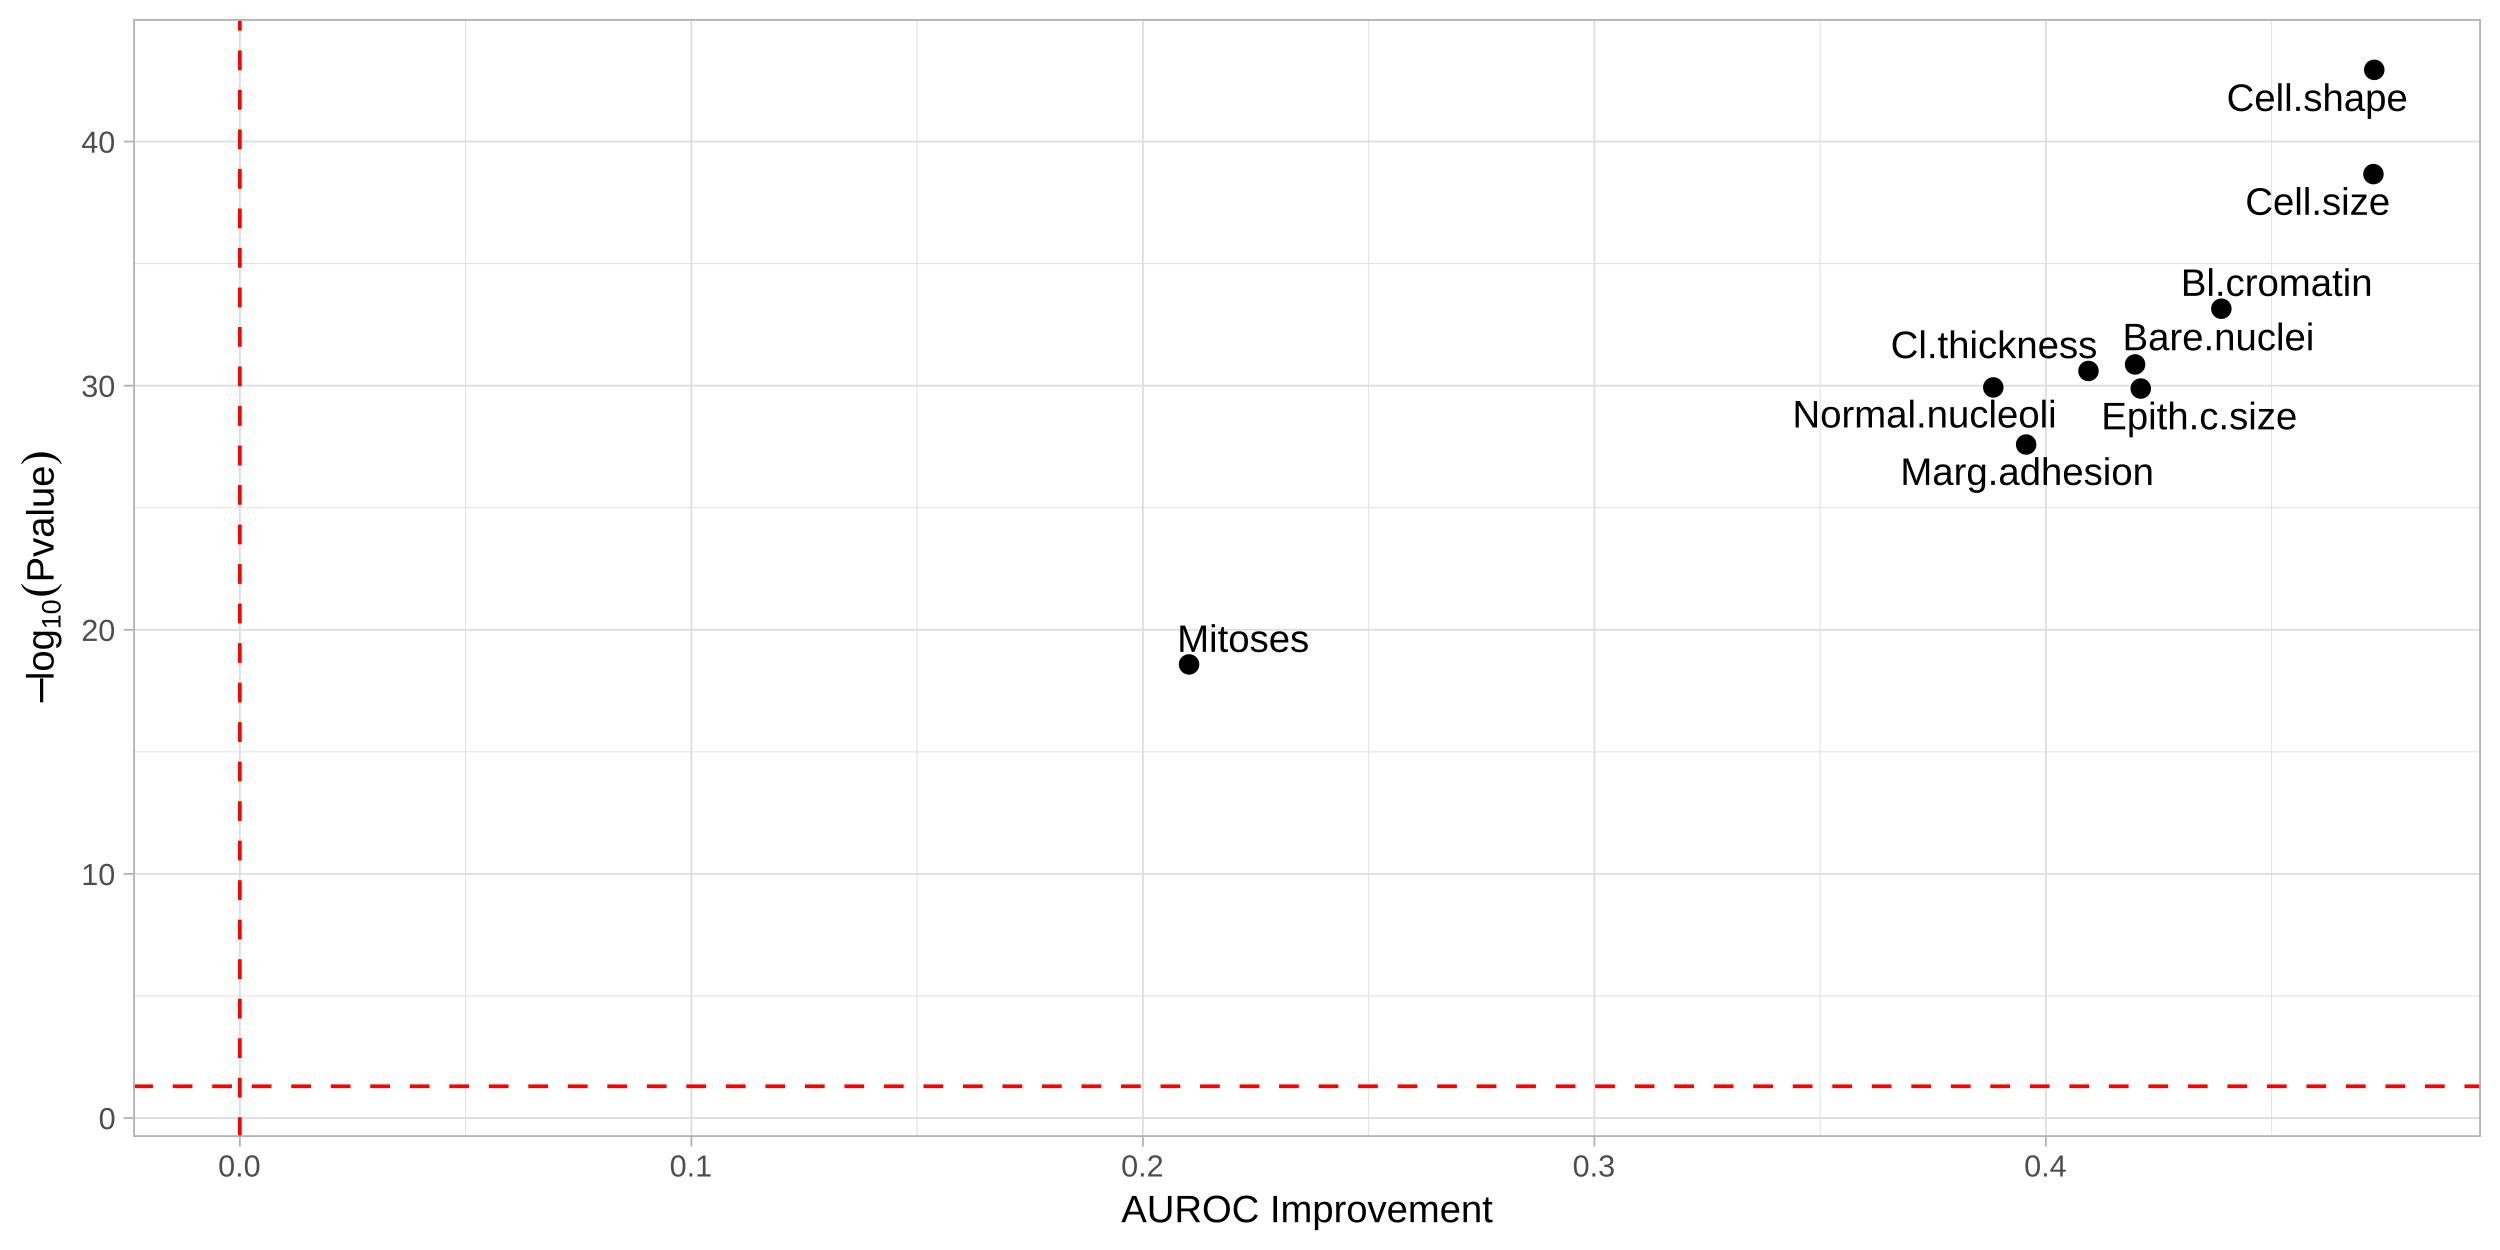
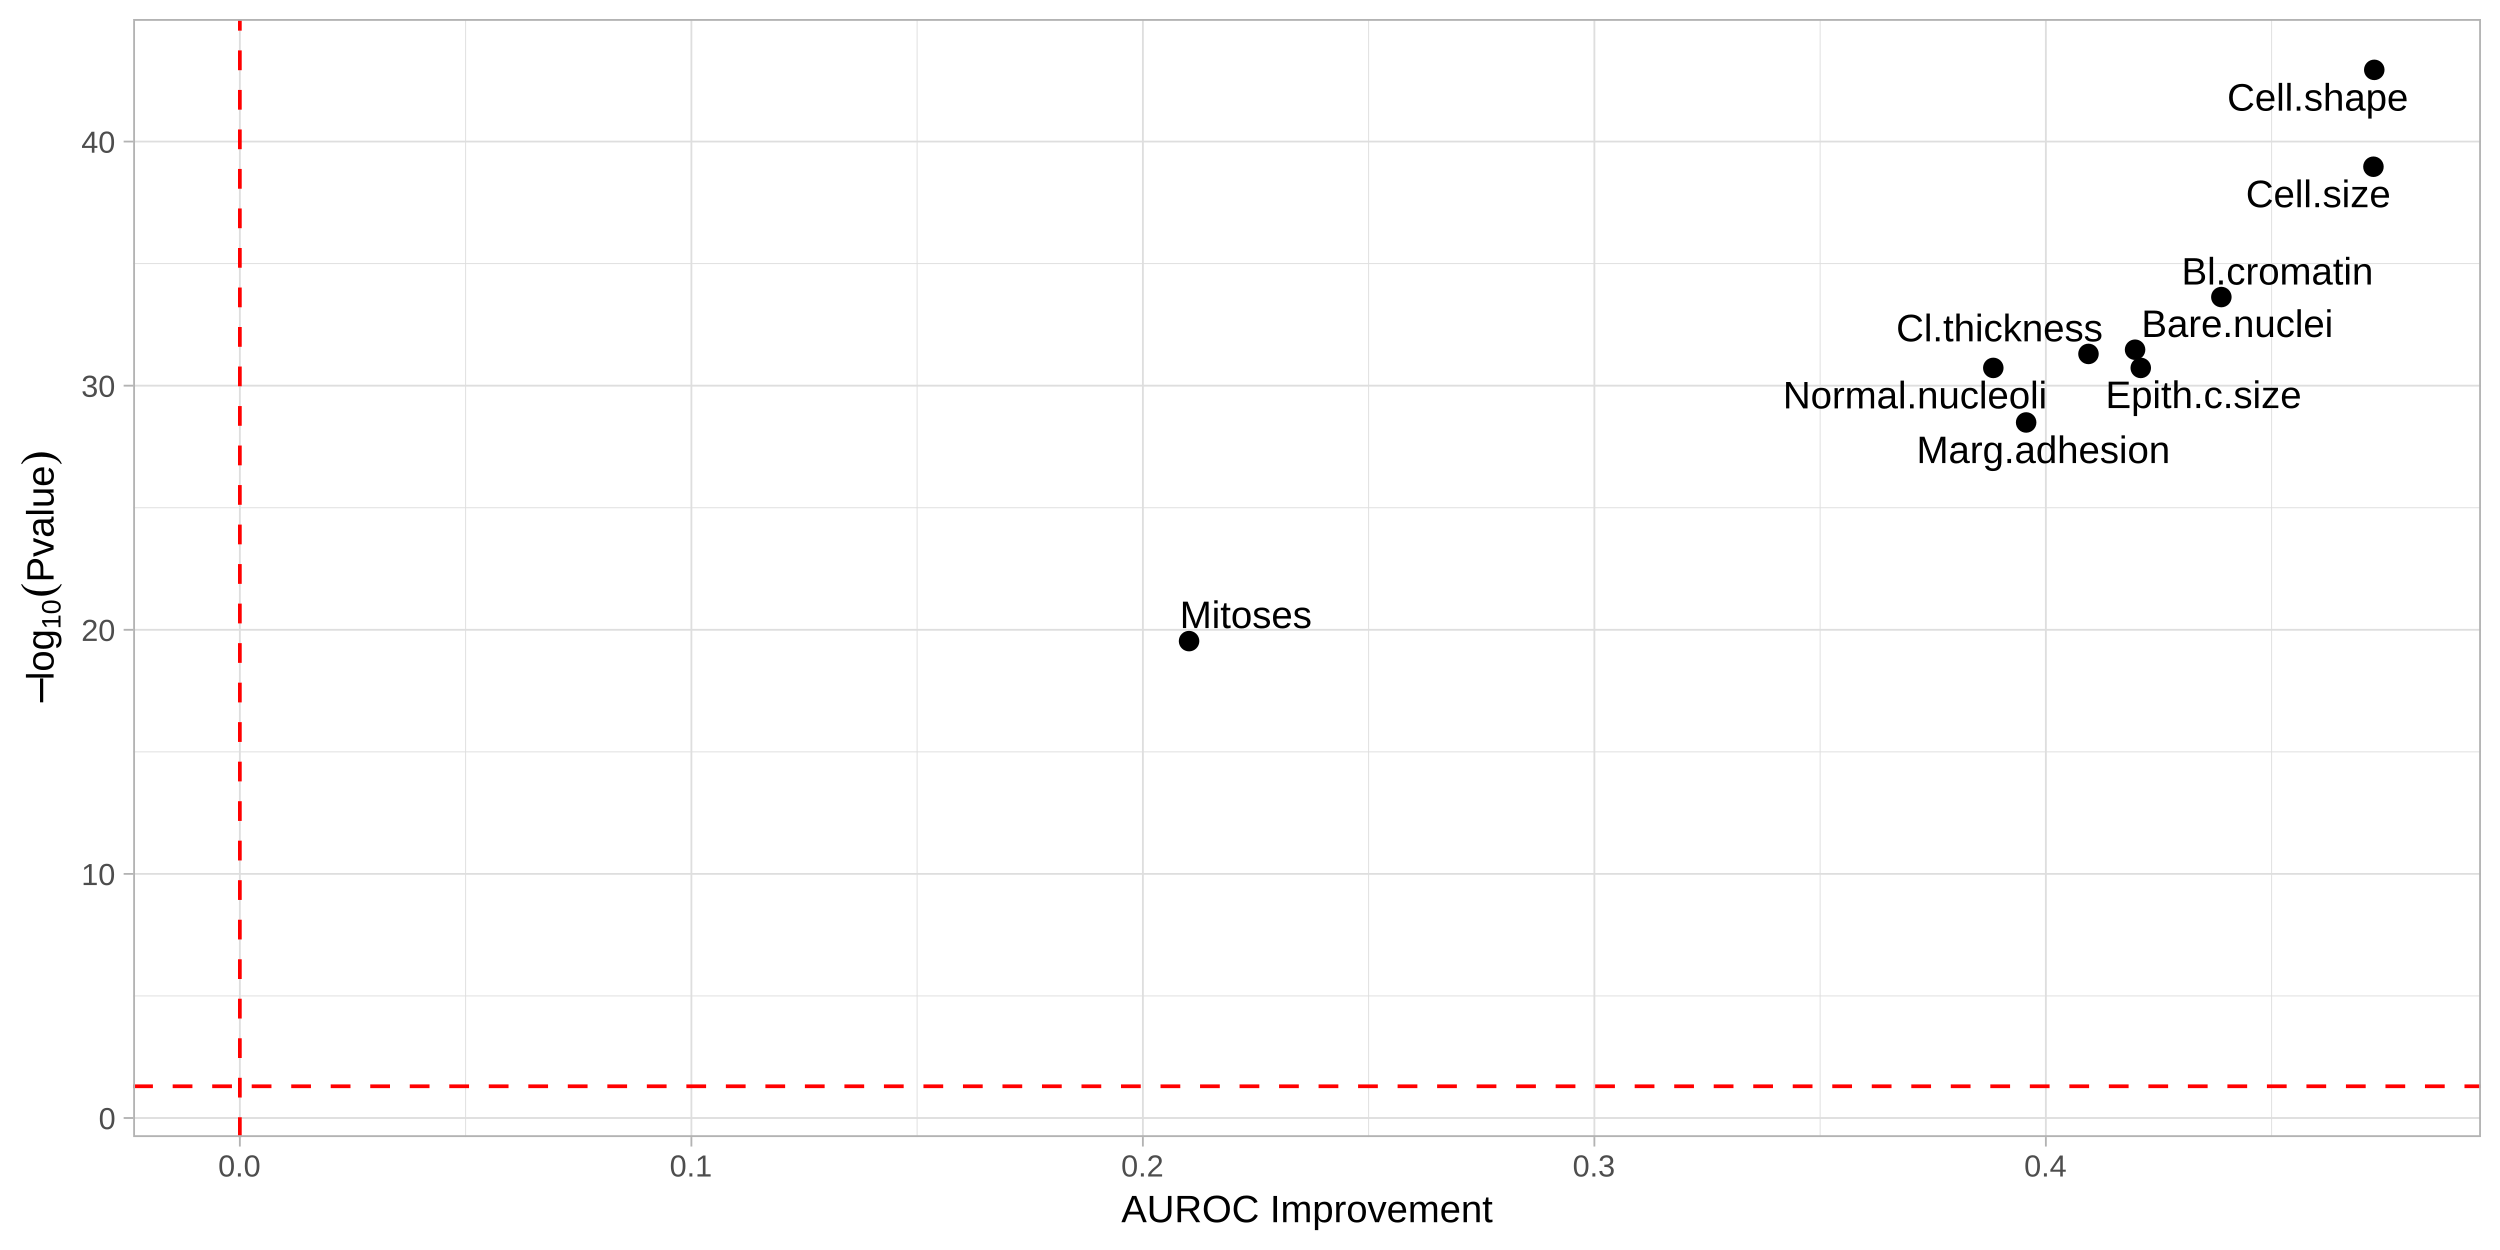
<svg xmlns="http://www.w3.org/2000/svg" viewBox="0 0 720.00 360.00">
  <defs>
    <style type="text/css">
    line, polyline, path, rect, circle {
      fill: none;
      stroke: #000000;
      stroke-linecap: round;
      stroke-linejoin: round;
      stroke-miterlimit: 10.00;
    }
  </style>
  </defs>
  <rect width="100%" height="100%" style="stroke: none; fill: #FFFFFF;" />
  <rect x="0.00" y="0.00" width="720.00" height="360.00" style="stroke-width: 1.07; stroke: #FFFFFF; fill: #FFFFFF;" />
  <defs>
    <clipPath id="cpMzguMzQ4OXw3MTQuNTIxfDMyNy40NzR8NS40Nzk0NQ==">
      <rect x="38.35" y="5.48" width="676.17" height="321.99" />
    </clipPath>
  </defs>
  <rect x="38.35" y="5.48" width="676.17" height="321.99" style="stroke-width: 1.07; stroke: none; fill: #FFFFFF;" clip-path="url(#cpMzguMzQ4OXw3MTQuNTIxfDMyNy40NzR8NS40Nzk0NQ==)" />
  <polyline points="38.35,286.83 714.52,286.83 " style="stroke-width: 0.27; stroke: #DEDEDE; stroke-linecap: butt;" clip-path="url(#cpMzguMzQ4OXw3MTQuNTIxfDMyNy40NzR8NS40Nzk0NQ==)" />
  <polyline points="38.35,216.53 714.52,216.53 " style="stroke-width: 0.27; stroke: #DEDEDE; stroke-linecap: butt;" clip-path="url(#cpMzguMzQ4OXw3MTQuNTIxfDMyNy40NzR8NS40Nzk0NQ==)" />
  <polyline points="38.35,146.23 714.52,146.23 " style="stroke-width: 0.27; stroke: #DEDEDE; stroke-linecap: butt;" clip-path="url(#cpMzguMzQ4OXw3MTQuNTIxfDMyNy40NzR8NS40Nzk0NQ==)" />
  <polyline points="38.35,75.92 714.52,75.92 " style="stroke-width: 0.27; stroke: #DEDEDE; stroke-linecap: butt;" clip-path="url(#cpMzguMzQ4OXw3MTQuNTIxfDMyNy40NzR8NS40Nzk0NQ==)" />
  <polyline points="38.35,5.62 714.52,5.62 " style="stroke-width: 0.27; stroke: #DEDEDE; stroke-linecap: butt;" clip-path="url(#cpMzguMzQ4OXw3MTQuNTIxfDMyNy40NzR8NS40Nzk0NQ==)" />
  <polyline points="134.10,327.47 134.10,5.48 " style="stroke-width: 0.27; stroke: #DEDEDE; stroke-linecap: butt;" clip-path="url(#cpMzguMzQ4OXw3MTQuNTIxfDMyNy40NzR8NS40Nzk0NQ==)" />
  <polyline points="264.13,327.47 264.13,5.48 " style="stroke-width: 0.27; stroke: #DEDEDE; stroke-linecap: butt;" clip-path="url(#cpMzguMzQ4OXw3MTQuNTIxfDMyNy40NzR8NS40Nzk0NQ==)" />
  <polyline points="394.16,327.47 394.16,5.48 " style="stroke-width: 0.27; stroke: #DEDEDE; stroke-linecap: butt;" clip-path="url(#cpMzguMzQ4OXw3MTQuNTIxfDMyNy40NzR8NS40Nzk0NQ==)" />
  <polyline points="524.20,327.47 524.20,5.48 " style="stroke-width: 0.27; stroke: #DEDEDE; stroke-linecap: butt;" clip-path="url(#cpMzguMzQ4OXw3MTQuNTIxfDMyNy40NzR8NS40Nzk0NQ==)" />
  <polyline points="654.23,327.47 654.23,5.48 " style="stroke-width: 0.27; stroke: #DEDEDE; stroke-linecap: butt;" clip-path="url(#cpMzguMzQ4OXw3MTQuNTIxfDMyNy40NzR8NS40Nzk0NQ==)" />
  <polyline points="38.35,321.98 714.52,321.98 " style="stroke-width: 0.53; stroke: #DEDEDE; stroke-linecap: butt;" clip-path="url(#cpMzguMzQ4OXw3MTQuNTIxfDMyNy40NzR8NS40Nzk0NQ==)" />
  <polyline points="38.35,251.68 714.52,251.68 " style="stroke-width: 0.53; stroke: #DEDEDE; stroke-linecap: butt;" clip-path="url(#cpMzguMzQ4OXw3MTQuNTIxfDMyNy40NzR8NS40Nzk0NQ==)" />
  <polyline points="38.35,181.38 714.52,181.38 " style="stroke-width: 0.53; stroke: #DEDEDE; stroke-linecap: butt;" clip-path="url(#cpMzguMzQ4OXw3MTQuNTIxfDMyNy40NzR8NS40Nzk0NQ==)" />
  <polyline points="38.35,111.07 714.52,111.07 " style="stroke-width: 0.53; stroke: #DEDEDE; stroke-linecap: butt;" clip-path="url(#cpMzguMzQ4OXw3MTQuNTIxfDMyNy40NzR8NS40Nzk0NQ==)" />
  <polyline points="38.35,40.77 714.52,40.77 " style="stroke-width: 0.53; stroke: #DEDEDE; stroke-linecap: butt;" clip-path="url(#cpMzguMzQ4OXw3MTQuNTIxfDMyNy40NzR8NS40Nzk0NQ==)" />
  <polyline points="69.08,327.47 69.08,5.48 " style="stroke-width: 0.53; stroke: #DEDEDE; stroke-linecap: butt;" clip-path="url(#cpMzguMzQ4OXw3MTQuNTIxfDMyNy40NzR8NS40Nzk0NQ==)" />
  <polyline points="199.12,327.47 199.12,5.48 " style="stroke-width: 0.53; stroke: #DEDEDE; stroke-linecap: butt;" clip-path="url(#cpMzguMzQ4OXw3MTQuNTIxfDMyNy40NzR8NS40Nzk0NQ==)" />
  <polyline points="329.15,327.47 329.15,5.48 " style="stroke-width: 0.53; stroke: #DEDEDE; stroke-linecap: butt;" clip-path="url(#cpMzguMzQ4OXw3MTQuNTIxfDMyNy40NzR8NS40Nzk0NQ==)" />
  <polyline points="459.18,327.47 459.18,5.48 " style="stroke-width: 0.53; stroke: #DEDEDE; stroke-linecap: butt;" clip-path="url(#cpMzguMzQ4OXw3MTQuNTIxfDMyNy40NzR8NS40Nzk0NQ==)" />
  <polyline points="589.21,327.47 589.21,5.48 " style="stroke-width: 0.53; stroke: #DEDEDE; stroke-linecap: butt;" clip-path="url(#cpMzguMzQ4OXw3MTQuNTIxfDMyNy40NzR8NS40Nzk0NQ==)" />
  <circle cx="683.79" cy="20.12" r="1.95pt" style="stroke-width: 0.71; fill: #000000;" clip-path="url(#cpMzguMzQ4OXw3MTQuNTIxfDMyNy40NzR8NS40Nzk0NQ==)" />
-   <circle cx="683.55" cy="50.14" r="1.95pt" style="stroke-width: 0.71; fill: #000000;" clip-path="url(#cpMzguMzQ4OXw3MTQuNTIxfDMyNy40NzR8NS40Nzk0NQ==)" />
-   <circle cx="639.75" cy="88.91" r="1.95pt" style="stroke-width: 0.71; fill: #000000;" clip-path="url(#cpMzguMzQ4OXw3MTQuNTIxfDMyNy40NzR8NS40Nzk0NQ==)" />
-   <circle cx="616.54" cy="111.90" r="1.95pt" style="stroke-width: 0.71; fill: #000000;" clip-path="url(#cpMzguMzQ4OXw3MTQuNTIxfDMyNy40NzR8NS40Nzk0NQ==)" />
-   <circle cx="614.90" cy="104.96" r="1.95pt" style="stroke-width: 0.71; fill: #000000;" clip-path="url(#cpMzguMzQ4OXw3MTQuNTIxfDMyNy40NzR8NS40Nzk0NQ==)" />
-   <circle cx="601.48" cy="106.84" r="1.95pt" style="stroke-width: 0.71; fill: #000000;" clip-path="url(#cpMzguMzQ4OXw3MTQuNTIxfDMyNy40NzR8NS40Nzk0NQ==)" />
-   <circle cx="583.53" cy="128.02" r="1.95pt" style="stroke-width: 0.71; fill: #000000;" clip-path="url(#cpMzguMzQ4OXw3MTQuNTIxfDMyNy40NzR8NS40Nzk0NQ==)" />
-   <circle cx="574.07" cy="111.58" r="1.95pt" style="stroke-width: 0.71; fill: #000000;" clip-path="url(#cpMzguMzQ4OXw3MTQuNTIxfDMyNy40NzR8NS40Nzk0NQ==)" />
-   <circle cx="342.45" cy="191.35" r="1.95pt" style="stroke-width: 0.71; fill: #000000;" clip-path="url(#cpMzguMzQ4OXw3MTQuNTIxfDMyNy40NzR8NS40Nzk0NQ==)" />
+   <circle cx="683.55" cy="48.02" r="1.95pt" style="stroke-width: 0.71; fill: #000000;" clip-path="url(#cpMzguMzQ4OXw3MTQuNTIxfDMyNy40NzR8NS40Nzk0NQ==)" />
+   <circle cx="639.75" cy="85.55" r="1.95pt" style="stroke-width: 0.71; fill: #000000;" clip-path="url(#cpMzguMzQ4OXw3MTQuNTIxfDMyNy40NzR8NS40Nzk0NQ==)" />
+   <circle cx="616.54" cy="105.96" r="1.95pt" style="stroke-width: 0.71; fill: #000000;" clip-path="url(#cpMzguMzQ4OXw3MTQuNTIxfDMyNy40NzR8NS40Nzk0NQ==)" />
+   <circle cx="614.90" cy="100.72" r="1.95pt" style="stroke-width: 0.71; fill: #000000;" clip-path="url(#cpMzguMzQ4OXw3MTQuNTIxfDMyNy40NzR8NS40Nzk0NQ==)" />
+   <circle cx="601.48" cy="101.93" r="1.95pt" style="stroke-width: 0.71; fill: #000000;" clip-path="url(#cpMzguMzQ4OXw3MTQuNTIxfDMyNy40NzR8NS40Nzk0NQ==)" />
+   <circle cx="583.53" cy="121.67" r="1.95pt" style="stroke-width: 0.71; fill: #000000;" clip-path="url(#cpMzguMzQ4OXw3MTQuNTIxfDMyNy40NzR8NS40Nzk0NQ==)" />
+   <circle cx="574.07" cy="105.96" r="1.95pt" style="stroke-width: 0.71; fill: #000000;" clip-path="url(#cpMzguMzQ4OXw3MTQuNTIxfDMyNy40NzR8NS40Nzk0NQ==)" />
+   <circle cx="342.45" cy="184.64" r="1.95pt" style="stroke-width: 0.71; fill: #000000;" clip-path="url(#cpMzguMzQ4OXw3MTQuNTIxfDMyNy40NzR8NS40Nzk0NQ==)" />
  <line x1="69.08" y1="327.47" x2="69.08" y2="5.48" style="stroke-width: 1.07; stroke: #FF0000; stroke-dasharray: 5.69,5.69; stroke-linecap: butt;" clip-path="url(#cpMzguMzQ4OXw3MTQuNTIxfDMyNy40NzR8NS40Nzk0NQ==)" />
  <line x1="38.35" y1="312.84" x2="714.52" y2="312.84" style="stroke-width: 1.07; stroke: #FF0000; stroke-dasharray: 5.69,5.69; stroke-linecap: butt;" clip-path="url(#cpMzguMzQ4OXw3MTQuNTIxfDMyNy40NzR8NS40Nzk0NQ==)" />
  <g clip-path="url(#cpMzguMzQ4OXw3MTQuNTIxfDMyNy40NzR8NS40Nzk0NQ==)">
-     <text x="641.26" y="31.95" style="font-size: 11.04px; font-family: Arial;" textLength="51.98px" lengthAdjust="spacingAndGlyphs">Cell.shape</text>
+     <text x="641.42" y="31.87" style="font-size: 11.04px; font-family: Arial;" textLength="51.98px" lengthAdjust="spacingAndGlyphs">Cell.shape</text>
  </g>
  <g clip-path="url(#cpMzguMzQ4OXw3MTQuNTIxfDMyNy40NzR8NS40Nzk0NQ==)">
-     <text x="646.64" y="61.86" style="font-size: 11.04px; font-family: Arial;" textLength="41.57px" lengthAdjust="spacingAndGlyphs">Cell.size</text>
+     <text x="646.80" y="59.67" style="font-size: 11.04px; font-family: Arial;" textLength="41.57px" lengthAdjust="spacingAndGlyphs">Cell.size</text>
  </g>
  <g clip-path="url(#cpMzguMzQ4OXw3MTQuNTIxfDMyNy40NzR8NS40Nzk0NQ==)">
-     <text x="628.08" y="85.22" style="font-size: 11.04px; font-family: Arial;" textLength="55.02px" lengthAdjust="spacingAndGlyphs">Bl.cromatin</text>
+     <text x="628.29" y="81.95" style="font-size: 11.04px; font-family: Arial;" textLength="55.02px" lengthAdjust="spacingAndGlyphs">Bl.cromatin</text>
  </g>
  <g clip-path="url(#cpMzguMzQ4OXw3MTQuNTIxfDMyNy40NzR8NS40Nzk0NQ==)">
-     <text x="605.16" y="123.64" style="font-size: 11.04px; font-family: Arial;" textLength="56.25px" lengthAdjust="spacingAndGlyphs">Epith.c.size</text>
+     <text x="606.40" y="117.52" style="font-size: 11.04px; font-family: Arial;" textLength="56.25px" lengthAdjust="spacingAndGlyphs">Epith.c.size</text>
  </g>
  <g clip-path="url(#cpMzguMzQ4OXw3MTQuNTIxfDMyNy40NzR8NS40Nzk0NQ==)">
-     <text x="611.29" y="100.87" style="font-size: 11.04px; font-family: Arial;" textLength="55.03px" lengthAdjust="spacingAndGlyphs">Bare.nuclei</text>
+     <text x="616.73" y="97.05" style="font-size: 11.04px; font-family: Arial;" textLength="55.03px" lengthAdjust="spacingAndGlyphs">Bare.nuclei</text>
  </g>
  <g clip-path="url(#cpMzguMzQ4OXw3MTQuNTIxfDMyNy40NzR8NS40Nzk0NQ==)">
-     <text x="544.51" y="103.13" style="font-size: 11.04px; font-family: Arial;" textLength="59.30px" lengthAdjust="spacingAndGlyphs">Cl.thickness</text>
+     <text x="546.10" y="98.30" style="font-size: 11.04px; font-family: Arial;" textLength="59.30px" lengthAdjust="spacingAndGlyphs">Cl.thickness</text>
  </g>
  <g clip-path="url(#cpMzguMzQ4OXw3MTQuNTIxfDMyNy40NzR8NS40Nzk0NQ==)">
-     <text x="547.30" y="139.66" style="font-size: 11.04px; font-family: Arial;" textLength="72.77px" lengthAdjust="spacingAndGlyphs">Marg.adhesion</text>
+     <text x="551.97" y="133.37" style="font-size: 11.04px; font-family: Arial;" textLength="72.77px" lengthAdjust="spacingAndGlyphs">Marg.adhesion</text>
  </g>
  <g clip-path="url(#cpMzguMzQ4OXw3MTQuNTIxfDMyNy40NzR8NS40Nzk0NQ==)">
-     <text x="516.23" y="123.10" style="font-size: 11.04px; font-family: Arial;" textLength="75.81px" lengthAdjust="spacingAndGlyphs">Normal.nucleoli</text>
+     <text x="513.49" y="117.62" style="font-size: 11.04px; font-family: Arial;" textLength="75.81px" lengthAdjust="spacingAndGlyphs">Normal.nucleoli</text>
  </g>
  <g clip-path="url(#cpMzguMzQ4OXw3MTQuNTIxfDMyNy40NzR8NS40Nzk0NQ==)">
-     <text x="339.02" y="187.74" style="font-size: 11.04px; font-family: Arial;" textLength="37.90px" lengthAdjust="spacingAndGlyphs">Mitoses</text>
+     <text x="339.78" y="180.88" style="font-size: 11.04px; font-family: Arial;" textLength="37.90px" lengthAdjust="spacingAndGlyphs">Mitoses</text>
  </g>
  <rect x="38.35" y="5.48" width="676.17" height="321.99" style="stroke-width: 1.07; stroke: #B3B3B3;" clip-path="url(#cpMzguMzQ4OXw3MTQuNTIxfDMyNy40NzR8NS40Nzk0NQ==)" />
  <defs>
    <clipPath id="cpMHw3MjB8MzYwfDA=">
      <rect x="0.00" y="0.00" width="720.00" height="360.00" />
    </clipPath>
  </defs>
  <g clip-path="url(#cpMHw3MjB8MzYwfDA=)">
    <text x="28.41" y="325.20" style="font-size: 8.80px; fill: #4D4D4D; font-family: Arial;" textLength="5.01px" lengthAdjust="spacingAndGlyphs">0</text>
  </g>
  <g clip-path="url(#cpMHw3MjB8MzYwfDA=)">
    <text x="23.41" y="254.90" style="font-size: 8.80px; fill: #4D4D4D; font-family: Arial;" textLength="10.01px" lengthAdjust="spacingAndGlyphs">10</text>
  </g>
  <g clip-path="url(#cpMHw3MjB8MzYwfDA=)">
    <text x="23.41" y="184.60" style="font-size: 8.80px; fill: #4D4D4D; font-family: Arial;" textLength="10.01px" lengthAdjust="spacingAndGlyphs">20</text>
  </g>
  <g clip-path="url(#cpMHw3MjB8MzYwfDA=)">
    <text x="23.41" y="114.29" style="font-size: 8.80px; fill: #4D4D4D; font-family: Arial;" textLength="10.01px" lengthAdjust="spacingAndGlyphs">30</text>
  </g>
  <g clip-path="url(#cpMHw3MjB8MzYwfDA=)">
    <text x="23.41" y="43.99" style="font-size: 8.80px; fill: #4D4D4D; font-family: Arial;" textLength="10.01px" lengthAdjust="spacingAndGlyphs">40</text>
  </g>
  <polyline points="35.61,321.98 38.35,321.98 " style="stroke-width: 0.53; stroke: #B3B3B3; stroke-linecap: butt;" clip-path="url(#cpMHw3MjB8MzYwfDA=)" />
  <polyline points="35.61,251.68 38.35,251.68 " style="stroke-width: 0.53; stroke: #B3B3B3; stroke-linecap: butt;" clip-path="url(#cpMHw3MjB8MzYwfDA=)" />
  <polyline points="35.61,181.38 38.35,181.38 " style="stroke-width: 0.53; stroke: #B3B3B3; stroke-linecap: butt;" clip-path="url(#cpMHw3MjB8MzYwfDA=)" />
  <polyline points="35.61,111.07 38.35,111.07 " style="stroke-width: 0.53; stroke: #B3B3B3; stroke-linecap: butt;" clip-path="url(#cpMHw3MjB8MzYwfDA=)" />
  <polyline points="35.61,40.77 38.35,40.77 " style="stroke-width: 0.53; stroke: #B3B3B3; stroke-linecap: butt;" clip-path="url(#cpMHw3MjB8MzYwfDA=)" />
  <polyline points="69.08,330.21 69.08,327.47 " style="stroke-width: 0.53; stroke: #B3B3B3; stroke-linecap: butt;" clip-path="url(#cpMHw3MjB8MzYwfDA=)" />
  <polyline points="199.12,330.21 199.12,327.47 " style="stroke-width: 0.53; stroke: #B3B3B3; stroke-linecap: butt;" clip-path="url(#cpMHw3MjB8MzYwfDA=)" />
  <polyline points="329.15,330.21 329.15,327.47 " style="stroke-width: 0.53; stroke: #B3B3B3; stroke-linecap: butt;" clip-path="url(#cpMHw3MjB8MzYwfDA=)" />
  <polyline points="459.18,330.21 459.18,327.47 " style="stroke-width: 0.53; stroke: #B3B3B3; stroke-linecap: butt;" clip-path="url(#cpMHw3MjB8MzYwfDA=)" />
  <polyline points="589.21,330.21 589.21,327.47 " style="stroke-width: 0.53; stroke: #B3B3B3; stroke-linecap: butt;" clip-path="url(#cpMHw3MjB8MzYwfDA=)" />
  <g clip-path="url(#cpMHw3MjB8MzYwfDA=)">
    <text x="62.83" y="338.84" style="font-size: 8.80px; fill: #4D4D4D; font-family: Arial;" textLength="12.51px" lengthAdjust="spacingAndGlyphs">0.0</text>
  </g>
  <g clip-path="url(#cpMHw3MjB8MzYwfDA=)">
    <text x="192.86" y="338.84" style="font-size: 8.80px; fill: #4D4D4D; font-family: Arial;" textLength="12.51px" lengthAdjust="spacingAndGlyphs">0.1</text>
  </g>
  <g clip-path="url(#cpMHw3MjB8MzYwfDA=)">
    <text x="322.89" y="338.84" style="font-size: 8.80px; fill: #4D4D4D; font-family: Arial;" textLength="12.51px" lengthAdjust="spacingAndGlyphs">0.2</text>
  </g>
  <g clip-path="url(#cpMHw3MjB8MzYwfDA=)">
    <text x="452.92" y="338.84" style="font-size: 8.80px; fill: #4D4D4D; font-family: Arial;" textLength="12.51px" lengthAdjust="spacingAndGlyphs">0.3</text>
  </g>
  <g clip-path="url(#cpMHw3MjB8MzYwfDA=)">
    <text x="582.96" y="338.84" style="font-size: 8.80px; fill: #4D4D4D; font-family: Arial;" textLength="12.51px" lengthAdjust="spacingAndGlyphs">0.4</text>
  </g>
  <g clip-path="url(#cpMHw3MjB8MzYwfDA=)">
    <text x="322.95" y="351.99" style="font-size: 11.00px; font-family: Arial;" textLength="106.97px" lengthAdjust="spacingAndGlyphs">AUROC Improvement</text>
  </g>
  <g clip-path="url(#cpMHw3MjB8MzYwfDA=)">
    <text transform="translate(15.43,203.44) rotate(-90)" style="font-size: 11.00px; font-family: Symbol;" textLength="6.04px" lengthAdjust="spacingAndGlyphs">−</text>
  </g>
  <g clip-path="url(#cpMHw3MjB8MzYwfDA=)">
    <text transform="translate(15.43,195.88) rotate(-90)" style="font-size: 11.00px; font-family: Arial;" textLength="2.44px" lengthAdjust="spacingAndGlyphs">l</text>
  </g>
  <g clip-path="url(#cpMHw3MjB8MzYwfDA=)">
    <text transform="translate(15.43,193.44) rotate(-90)" style="font-size: 11.00px; font-family: Arial;" textLength="6.12px" lengthAdjust="spacingAndGlyphs">o</text>
  </g>
  <g clip-path="url(#cpMHw3MjB8MzYwfDA=)">
    <text transform="translate(15.43,187.32) rotate(-90)" style="font-size: 11.00px; font-family: Arial;" textLength="6.12px" lengthAdjust="spacingAndGlyphs">g</text>
  </g>
  <g clip-path="url(#cpMHw3MjB8MzYwfDA=)">
    <text transform="translate(17.43,181.20) rotate(-90)" style="font-size: 7.70px; font-family: Arial;" textLength="8.90px" lengthAdjust="spacingAndGlyphs">10</text>
  </g>
  <g clip-path="url(#cpMHw3MjB8MzYwfDA=)">
    <text transform="translate(15.43,172.30) rotate(-90)" style="font-size: 13.75px; font-family: Symbol;" textLength="4.58px" lengthAdjust="spacingAndGlyphs">(</text>
  </g>
  <g clip-path="url(#cpMHw3MjB8MzYwfDA=)">
    <text transform="translate(15.43,167.72) rotate(-90)" style="font-size: 11.00px; font-family: Arial;" textLength="7.34px" lengthAdjust="spacingAndGlyphs">P</text>
  </g>
  <g clip-path="url(#cpMHw3MjB8MzYwfDA=)">
    <text transform="translate(15.43,160.39) rotate(-90)" style="font-size: 11.00px; font-family: Arial;" textLength="5.50px" lengthAdjust="spacingAndGlyphs">v</text>
  </g>
  <g clip-path="url(#cpMHw3MjB8MzYwfDA=)">
    <text transform="translate(15.43,154.89) rotate(-90)" style="font-size: 11.00px; font-family: Arial;" textLength="6.12px" lengthAdjust="spacingAndGlyphs">a</text>
  </g>
  <g clip-path="url(#cpMHw3MjB8MzYwfDA=)">
    <text transform="translate(15.43,148.77) rotate(-90)" style="font-size: 11.00px; font-family: Arial;" textLength="2.44px" lengthAdjust="spacingAndGlyphs">l</text>
  </g>
  <g clip-path="url(#cpMHw3MjB8MzYwfDA=)">
    <text transform="translate(15.43,146.32) rotate(-90)" style="font-size: 11.00px; font-family: Arial;" textLength="6.12px" lengthAdjust="spacingAndGlyphs">u</text>
  </g>
  <g clip-path="url(#cpMHw3MjB8MzYwfDA=)">
    <text transform="translate(15.43,140.21) rotate(-90)" style="font-size: 11.00px; font-family: Arial;" textLength="6.12px" lengthAdjust="spacingAndGlyphs">e</text>
  </g>
  <g clip-path="url(#cpMHw3MjB8MzYwfDA=)">
    <text transform="translate(15.43,134.09) rotate(-90)" style="font-size: 13.75px; font-family: Symbol;" textLength="4.58px" lengthAdjust="spacingAndGlyphs">)</text>
  </g>
</svg>
